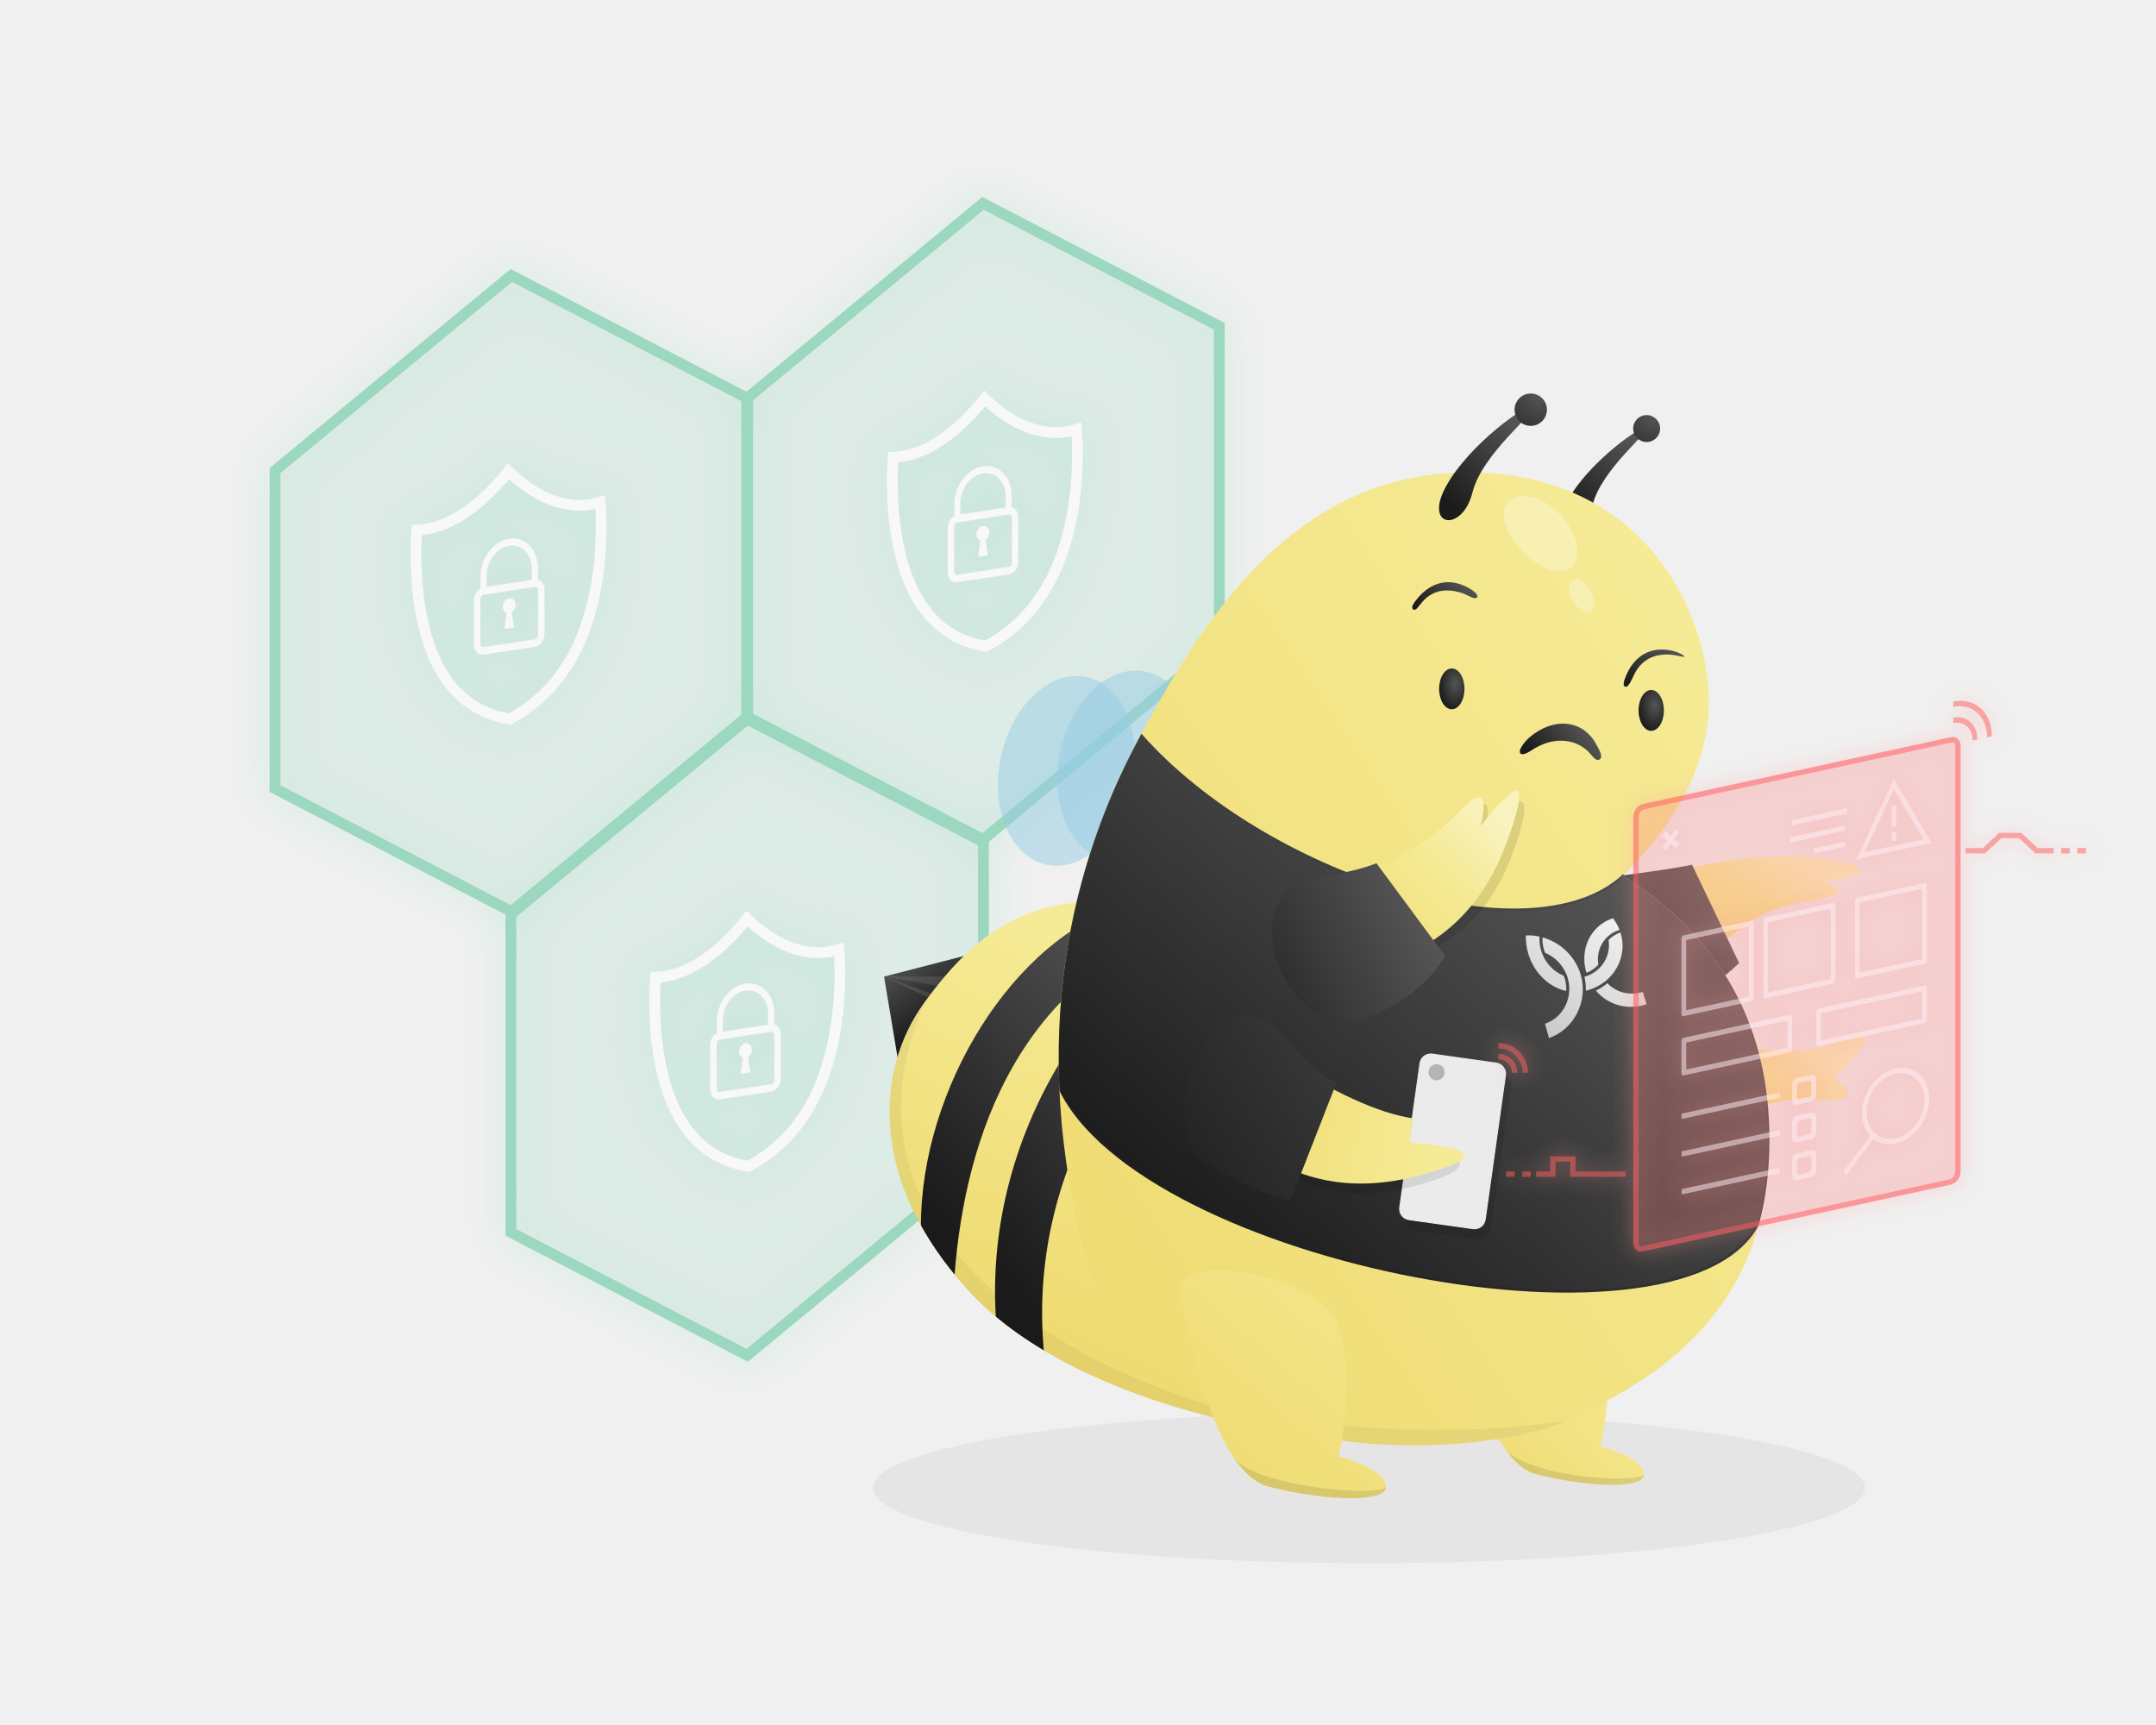
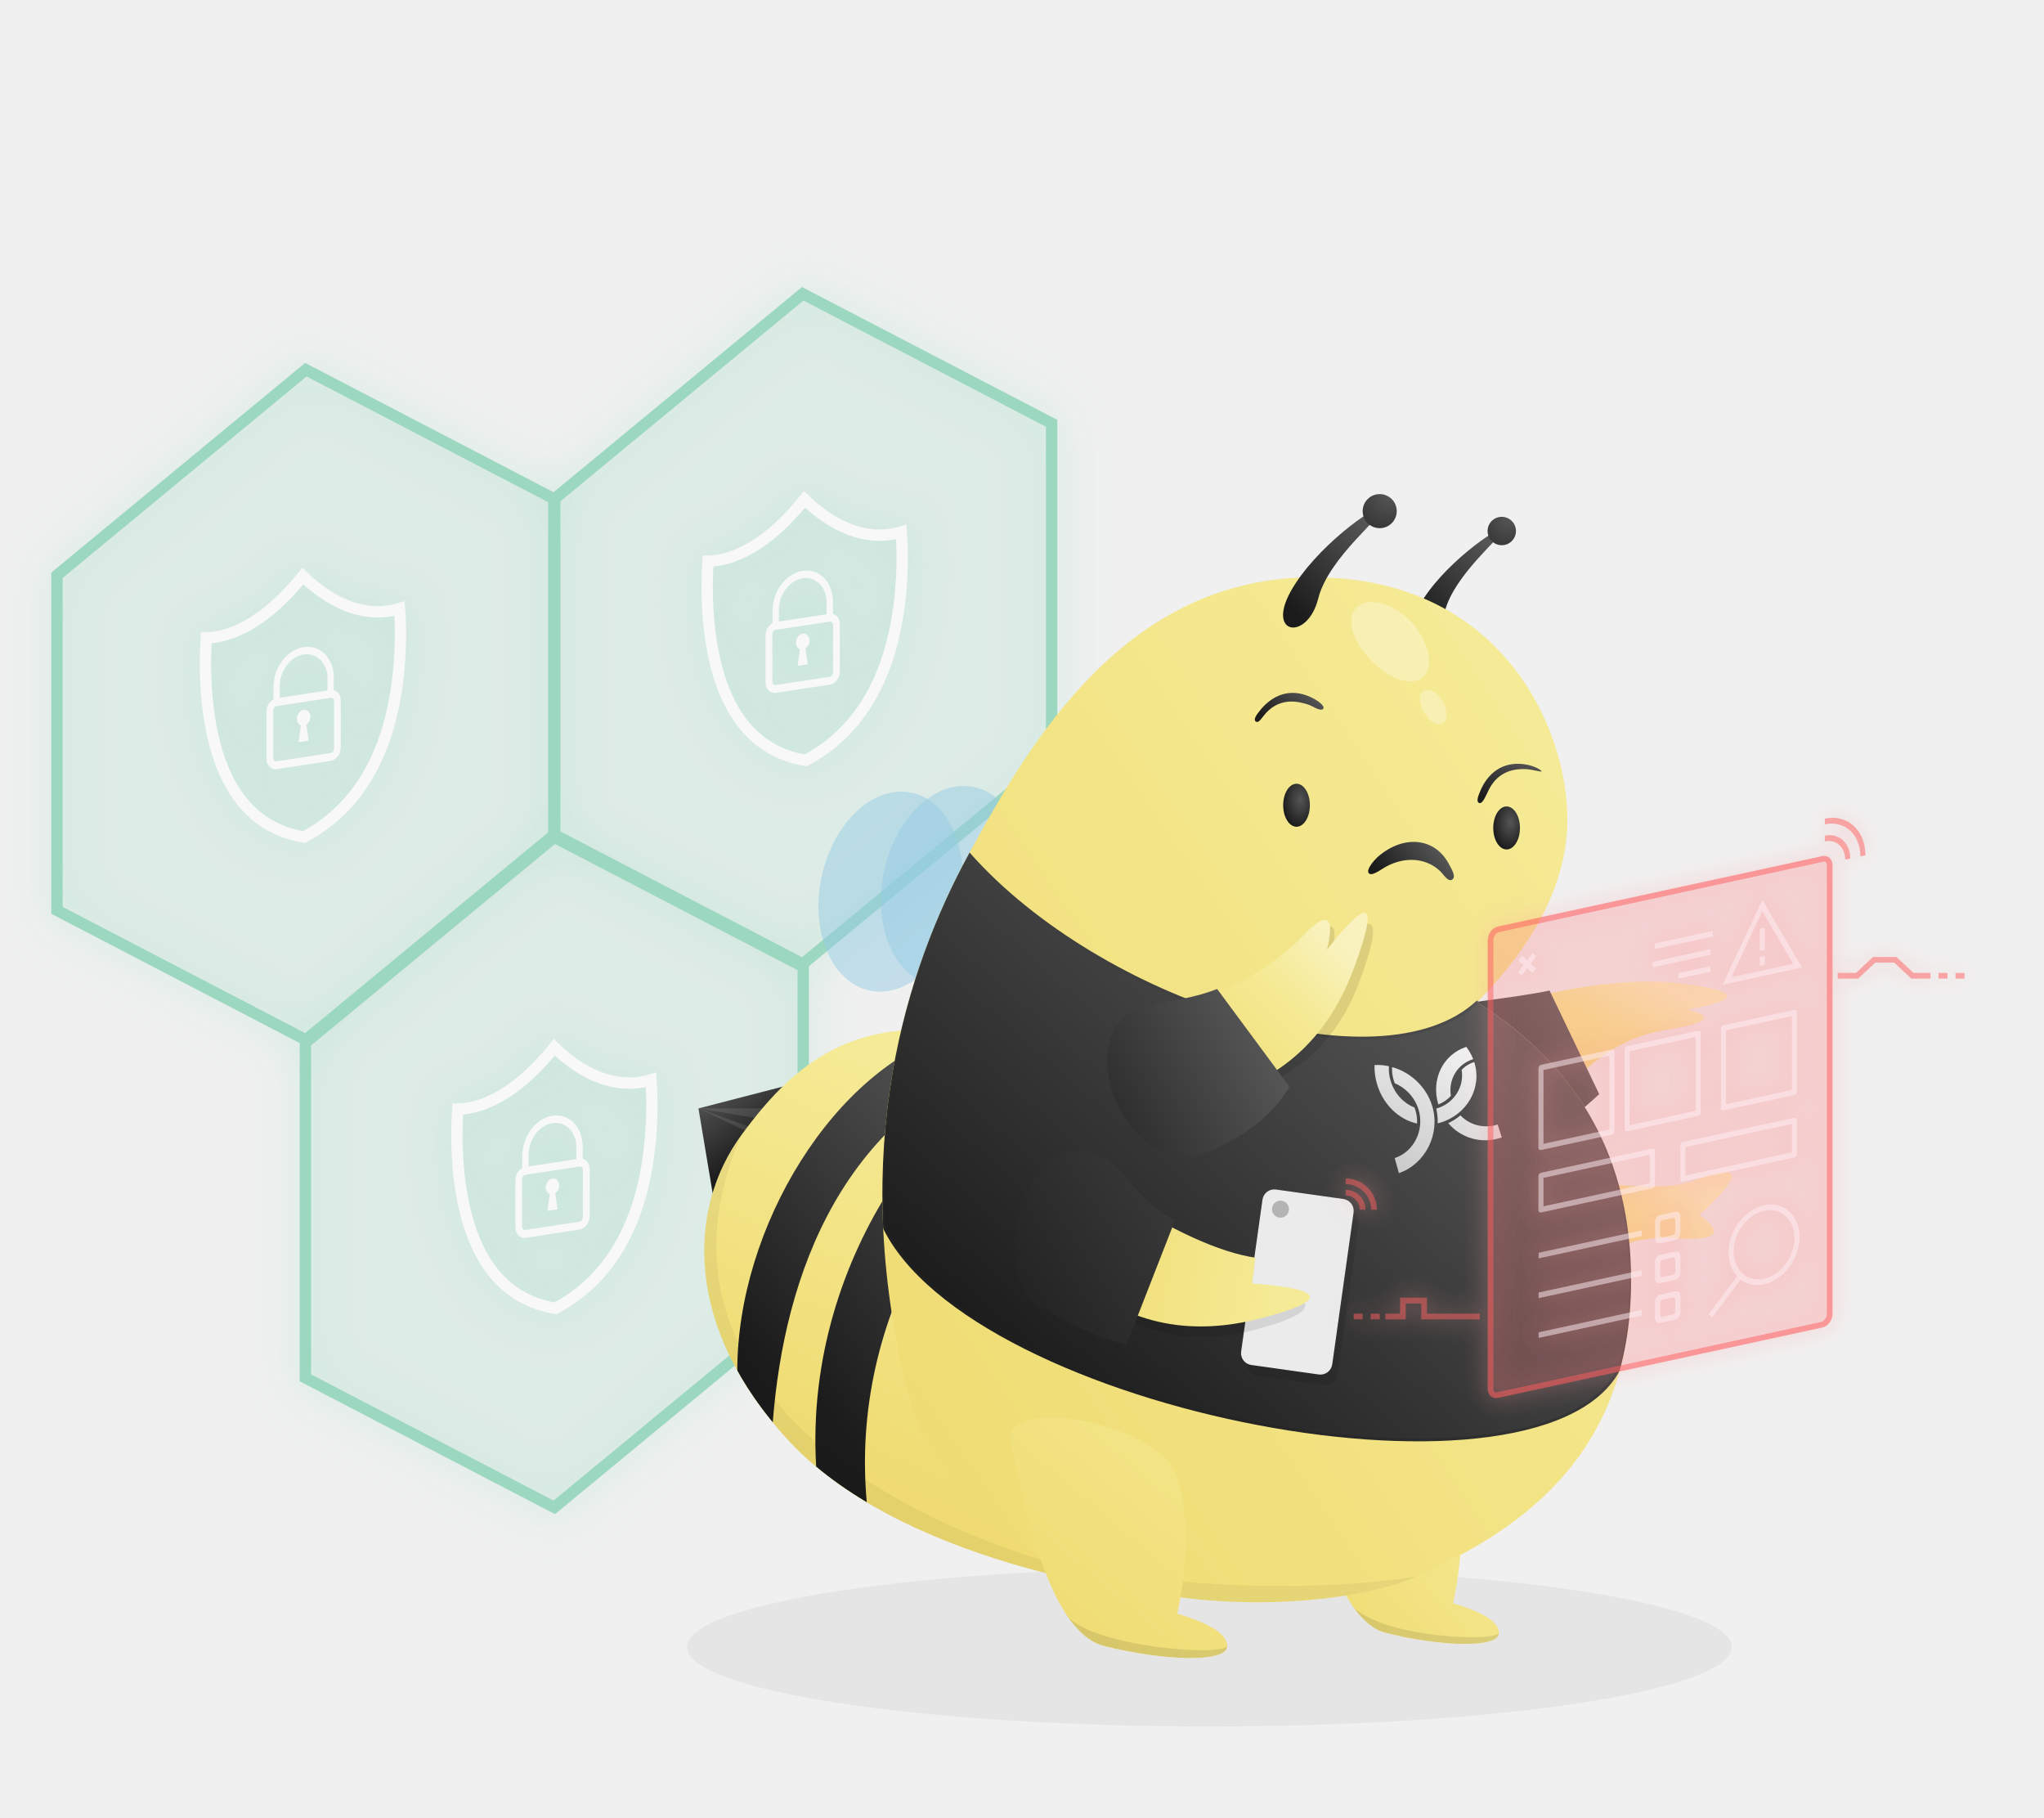
- <svg xmlns="http://www.w3.org/2000/svg" xmlns:xlink="http://www.w3.org/1999/xlink" width="400px" height="320px" viewBox="0 0 400 320" version="1.1">
+ <svg xmlns="http://www.w3.org/2000/svg" xmlns:xlink="http://www.w3.org/1999/xlink" width="360px" height="320px" viewBox="0 0 360 320" version="1.1">
  <defs>
-     <filter x="-5.5%" y="-5.4%" width="110.9%" height="111.3%" filterUnits="objectBoundingBox" id="filter-1">
+     <filter x="-7.4%" y="-6.0%" width="114.8%" height="112.1%" filterUnits="objectBoundingBox" id="filter-1">
      <feOffset dx="0" dy="0" in="SourceAlpha" result="shadowOffsetOuter1" />
      <feGaussianBlur stdDeviation="4" in="shadowOffsetOuter1" result="shadowBlurOuter1" />
      <feColorMatrix values="0 0 0 0 0.278   0 0 0 0 0.741   0 0 0 0 0.56  0 0 0 1 0" type="matrix" in="shadowBlurOuter1" result="shadowMatrixOuter1" />
      <feMerge>
        <feMergeNode in="shadowMatrixOuter1" />
        <feMergeNode in="SourceGraphic" />
      </feMerge>
    </filter>
    <linearGradient x1="83.471%" y1="11.92%" x2="0%" y2="90.045%" id="linearGradient-2">
      <stop stop-color="#F5EA95" offset="0%" />
      <stop stop-color="#EFDB71" offset="100%" />
    </linearGradient>
    <path d="M0.97,4.885 C3.028,13.042 6.73,35.165 16.113,37.526 C25.496,39.887 36,40.344 36,37.526 C36,35.647 33.309,33.906 27.927,32.303 C29.767,23.72 29.767,16.388 27.927,10.306 C25.168,1.184 -1.088,-3.272 0.97,4.885 Z" id="path-3" />
    <linearGradient x1="76.032%" y1="6.154%" x2="9.412%" y2="85.346%" id="linearGradient-5">
      <stop stop-color="#555555" offset="0%" />
      <stop stop-color="#1B1B1B" offset="100%" />
    </linearGradient>
    <linearGradient x1="54.34%" y1="23.528%" x2="23.403%" y2="79.765%" id="linearGradient-6">
      <stop stop-color="#F5EA95" offset="0%" />
      <stop stop-color="#EFDB71" offset="100%" />
    </linearGradient>
    <path d="M105.103,100.884 C81.358,100.884 41.498,92.738 22.938,72.713 C4.377,52.688 5.057,31.795 14.602,18.828 C24.146,5.861 37.279,-6.707 67.6,4.948 C97.921,16.604 118.586,33.241 130.219,50.639 C141.852,68.036 128.847,100.884 105.103,100.884 Z" id="path-7" />
    <path d="M105.103,100.884 C81.358,100.884 41.498,92.738 22.938,72.713 C4.377,52.688 5.057,31.795 14.602,18.828 C-6.363,66.363 50.778,96.645 105.103,100.884 Z" id="path-9" />
    <radialGradient cx="76.032%" cy="6.154%" fx="76.032%" fy="6.154%" r="210.721%" id="radialGradient-11">
      <stop stop-color="#555555" offset="0%" />
      <stop stop-color="#1B1B1B" offset="100%" />
    </radialGradient>
    <linearGradient x1="83.471%" y1="11.92%" x2="0%" y2="90.045%" id="linearGradient-12">
      <stop stop-color="#F9F2BF" offset="0%" />
      <stop stop-color="#F5EA95" offset="34.587%" />
      <stop stop-color="#EFDB71" offset="100%" />
    </linearGradient>
    <linearGradient x1="70.56%" y1="0%" x2="-53.548%" y2="57.948%" id="linearGradient-13">
      <stop stop-color="#555555" offset="0%" />
      <stop stop-color="#1B1B1B" offset="100%" />
    </linearGradient>
    <path d="M105.158,75.473 C115.757,64.73 121.057,53.971 121.057,43.195 C121.057,27.031 109.234,0.645 76.309,0.645 C43.383,0.645 26.543,29.318 15.643,49.35 C4.742,69.381 -5.857,101.248 4.893,144.213 C15.643,187.178 77.752,184.221 94.578,176.578 C111.404,168.936 132.275,156.271 132.275,124.459 C132.275,103.251 123.236,86.922 105.158,75.473 Z" id="path-14" />
    <linearGradient x1="77.742%" y1="24.986%" x2="12.38%" y2="83.797%" id="linearGradient-16">
      <stop stop-color="#555555" offset="0%" />
      <stop stop-color="#1B1B1B" offset="100%" />
    </linearGradient>
    <linearGradient x1="8.57%" y1="97.634%" x2="83.663%" y2="1.565%" id="linearGradient-17">
      <stop stop-color="#CACACA" offset="0%" />
      <stop stop-color="#F2F2F2" offset="100%" />
    </linearGradient>
    <linearGradient x1="108.957%" y1="-51.576%" x2="0%" y2="90.045%" id="linearGradient-18">
      <stop stop-color="#F5EA95" offset="0%" />
      <stop stop-color="#EFDB71" offset="100%" />
    </linearGradient>
    <path d="M0.98,5.268 C3.223,14.154 7.256,38.257 17.479,40.829 C27.701,43.401 39.145,43.899 39.145,40.829 C39.145,38.782 36.213,36.885 30.35,35.139 C32.354,25.788 32.354,17.799 30.35,11.174 C27.344,1.235 -1.262,-3.619 0.98,5.268 Z" id="path-19" />
    <radialGradient cx="63.55%" cy="37.281%" fx="63.55%" fy="37.281%" r="104.863%" gradientTransform="translate(0.635505,0.372809),scale(1,0.620899),rotate(90),scale(1,0.638062),translate(-0.635505,-0.372809)" id="radialGradient-21">
      <stop stop-color="#555555" offset="0%" />
      <stop stop-color="#1B1B1B" offset="100%" />
    </radialGradient>
    <linearGradient x1="100%" y1="35.161%" x2="9.412%" y2="85.346%" id="linearGradient-22">
      <stop stop-color="#555555" offset="0%" />
      <stop stop-color="#1B1B1B" offset="100%" />
    </linearGradient>
    <radialGradient cx="76.032%" cy="6.154%" fx="76.032%" fy="6.154%" r="194.803%" id="radialGradient-23">
      <stop stop-color="#555555" offset="0%" />
      <stop stop-color="#1B1B1B" offset="100%" />
    </radialGradient>
    <linearGradient x1="59.917%" y1="-153.082%" x2="50%" y2="148.951%" id="linearGradient-24">
      <stop stop-color="#555555" offset="0%" />
      <stop stop-color="#1B1B1B" offset="100%" />
    </linearGradient>
    <filter x="-6.4%" y="-5.8%" width="111.8%" height="111.5%" filterUnits="objectBoundingBox" id="filter-25">
      <feOffset dx="0" dy="0" in="SourceAlpha" result="shadowOffsetOuter1" />
      <feGaussianBlur stdDeviation="2" in="shadowOffsetOuter1" result="shadowBlurOuter1" />
      <feColorMatrix values="0 0 0 0 1   0 0 0 0 0.361   0 0 0 0 0.365  0 0 0 1 0" type="matrix" in="shadowBlurOuter1" result="shadowMatrixOuter1" />
      <feMerge>
        <feMergeNode in="shadowMatrixOuter1" />
        <feMergeNode in="SourceGraphic" />
      </feMerge>
    </filter>
    <path d="M26.81,20.145 L83.963,7.744 C84.949,7.53 85.749,8.252 85.749,9.356 L85.749,88.356 C85.749,89.461 84.949,90.53 83.963,90.744 L26.81,103.145 C25.824,103.359 25.024,102.637 25.024,101.532 L25.024,22.532 C25.024,21.428 25.824,20.359 26.81,20.145 Z" id="path-26" />
  </defs>
  <g id="Icon-Character-Swarm" stroke="none" stroke-width="1" fill="none" fill-rule="evenodd">
-     <g id="Swarm" filter="url(#filter-1)" opacity="0.5" transform="translate(13, 30)">
-       <polygon id="Polygon-2" stroke="#47BD8F" stroke-width="2" fill-opacity="0.15" fill="#47BD8F" points="81.869 21.097 125.707 43.902 125.707 102.902 81.869 139.097 38.032 116.292 38.032 57.292" />
-       <path d="M85.9,61.04 C84.374,60.092 82.746,58.825 81.325,57.431 C79.796,59.371 77.932,61.309 76.41,62.666 C72.777,65.903 68.573,68.209 64.333,68.308 C63.976,73.715 64.233,79.294 65.213,84.293 C67.261,94.734 72.305,101.85 81.532,103.384 C90.732,98.506 95.76,89.594 97.666,78.364 C98.447,73.766 98.752,68.022 98.37,63.158 C93.976,64.503 89.618,63.35 85.9,61.04 Z" id="Combined-Shape" stroke="#FFFFFF" stroke-width="2" fill-opacity="0.1" fill="#47BD8F" />
-       <path d="M82.371,86.408 L80.586,86.681 L80.999,83.731 C80.576,83.585 80.289,83.145 80.289,82.565 C80.289,81.784 80.809,81.098 81.479,80.996 C82.148,80.893 82.669,81.464 82.669,82.201 C82.669,82.781 82.381,83.309 81.959,83.584 L82.371,86.408 Z M76.16,79.142 L76.16,76.953 C76.16,73.528 78.541,70.39 81.479,69.942 C84.417,69.493 86.797,71.904 86.797,75.328 L86.797,77.518 C87.501,77.691 88.024,78.401 88.024,79.302 L88.024,87.625 C88.024,88.796 87.206,89.831 86.239,89.979 L76.718,91.433 C75.751,91.58 74.933,90.752 74.933,89.625 L74.933,81.302 C74.933,80.4 75.456,79.53 76.16,79.142 Z M77.276,78.863 L85.681,77.579 L85.681,75.499 C85.681,72.811 83.785,70.89 81.479,71.242 C79.173,71.594 77.276,74.095 77.276,76.782 L77.276,78.863 Z M76.718,80.336 C76.384,80.387 76.123,80.73 76.123,81.12 L76.123,89.443 C76.123,89.833 76.384,90.097 76.718,90.046 L86.239,88.591 C86.574,88.54 86.834,88.197 86.834,87.807 L86.834,79.484 C86.834,79.094 86.574,78.83 86.239,78.881 L76.718,80.336 Z" id="Lock-Icon" fill="#FFFFFF" fill-rule="nonzero" />
-       <polygon id="Polygon-2-Copy" stroke="#47BD8F" stroke-width="2" fill-opacity="0.15" fill="#47BD8F" points="169.381 7.731 213.218 30.536 213.218 89.536 169.381 125.731 125.543 102.927 125.543 43.927" />
-       <path d="M174.266,47.544 C172.74,46.596 171.112,45.329 169.691,43.935 C168.162,45.874 166.299,47.813 164.776,49.17 C161.143,52.406 156.94,54.712 152.699,54.811 C152.342,60.219 152.599,65.797 153.58,70.797 C155.627,81.238 160.671,88.353 169.898,89.888 C179.098,85.009 184.126,76.097 186.032,64.868 C186.813,60.27 187.118,54.526 186.736,49.662 C182.342,51.006 177.984,49.854 174.266,47.544 Z" id="Combined-Shape-Copy" stroke="#FFFFFF" stroke-width="2" fill-opacity="0.1" fill="#47BD8F" />
-       <path d="M170.27,72.983 L168.485,73.256 L168.898,70.306 C168.475,70.16 168.187,69.72 168.187,69.14 C168.187,68.359 168.708,67.673 169.377,67.571 C170.047,67.468 170.568,68.039 170.568,68.776 C170.568,69.356 170.28,69.884 169.857,70.159 L170.27,72.983 Z M164.059,65.717 L164.059,63.528 C164.059,60.103 166.439,56.966 169.377,56.517 C172.316,56.068 174.696,58.479 174.696,61.903 L174.696,64.093 C175.4,64.266 175.923,64.976 175.923,65.877 L175.923,74.2 C175.923,75.371 175.105,76.406 174.138,76.554 L164.617,78.008 C163.65,78.156 162.832,77.327 162.832,76.2 L162.832,67.877 C162.832,66.976 163.355,66.105 164.059,65.717 Z M165.175,65.438 L173.58,64.155 L173.58,62.074 C173.58,59.386 171.683,57.465 169.377,57.817 C167.072,58.169 165.175,60.67 165.175,63.358 L165.175,65.438 Z M164.617,66.911 C164.282,66.962 164.022,67.305 164.022,67.695 L164.022,76.018 C164.022,76.408 164.282,76.672 164.617,76.621 L174.138,75.167 C174.473,75.115 174.733,74.772 174.733,74.382 L174.733,66.059 C174.733,65.669 174.473,65.405 174.138,65.456 L164.617,66.911 Z" id="Lock-Icon-Copy" fill="#FFFFFF" fill-rule="nonzero" />
-       <polygon id="Polygon-2-Copy-2" stroke="#47BD8F" stroke-width="2" fill-opacity="0.15" fill="#47BD8F" points="125.625 103.414 169.463 126.219 169.463 185.219 125.625 221.414 81.787 198.609 81.787 139.609" />
-       <path d="M130.186,144.025 C128.661,143.077 127.033,141.81 125.611,140.416 C124.082,142.356 122.219,144.294 120.696,145.651 C117.063,148.887 112.86,151.194 108.619,151.292 C108.262,156.7 108.519,162.278 109.5,167.278 C111.547,177.719 116.591,184.834 125.818,186.369 C135.018,181.491 140.046,172.578 141.952,161.349 C142.733,156.751 143.038,151.007 142.656,146.143 C138.262,147.488 133.904,146.335 130.186,144.025 Z" id="Combined-Shape-Copy-2" stroke="#FFFFFF" stroke-width="2" fill-opacity="0.1" fill="#47BD8F" />
-       <path d="M126.2,168.929 L124.414,169.201 L124.827,166.252 C124.405,166.106 124.117,165.665 124.117,165.085 C124.117,164.305 124.638,163.619 125.307,163.517 C125.976,163.414 126.497,163.985 126.497,164.722 C126.497,165.302 126.209,165.83 125.787,166.105 L126.2,168.929 Z M119.989,161.663 L119.989,159.474 C119.989,156.049 122.369,152.911 125.307,152.463 C128.245,152.014 130.625,154.425 130.625,157.849 L130.625,160.038 C131.329,160.211 131.853,160.922 131.853,161.823 L131.853,170.146 C131.853,171.317 131.034,172.352 130.067,172.5 L120.547,173.954 C119.58,174.101 118.761,173.273 118.761,172.146 L118.761,163.823 C118.761,162.921 119.285,162.051 119.989,161.663 Z M121.104,161.384 L129.51,160.1 L129.51,158.02 C129.51,155.332 127.613,153.411 125.307,153.763 C123.001,154.115 121.104,156.616 121.104,159.303 L121.104,161.384 Z M120.547,162.856 C120.212,162.908 119.951,163.251 119.951,163.641 L119.951,171.964 C119.951,172.354 120.212,172.618 120.547,172.567 L130.067,171.112 C130.402,171.061 130.663,170.718 130.663,170.328 L130.663,162.005 C130.663,161.615 130.402,161.351 130.067,161.402 L120.547,162.856 Z" id="Lock-Icon-Copy-2" fill="#FFFFFF" fill-rule="nonzero" />
+     <g id="Swarm" filter="url(#filter-1)" opacity="0.5" transform="translate(10, 51)">
+       <polygon id="Polygon-2" stroke="#47BD8F" stroke-width="2" fill-opacity="0.15" fill="#47BD8F" points="43.869 14.097 87.707 36.902 87.707 95.902 43.869 132.097 0.032 109.292 0.032 50.292" />
+       <path d="M47.9,54.04 C46.374,53.092 44.746,51.825 43.325,50.431 C41.796,52.371 39.932,54.309 38.41,55.666 C34.777,58.903 30.573,61.209 26.333,61.308 C25.976,66.715 26.233,72.294 27.213,77.293 C29.261,87.734 34.305,94.85 43.532,96.384 C52.732,91.506 57.76,82.594 59.666,71.364 C60.447,66.766 60.752,61.022 60.37,56.158 C55.976,57.503 51.618,56.35 47.9,54.04 Z" id="Combined-Shape" stroke="#FFFFFF" stroke-width="2" fill-opacity="0.1" fill="#47BD8F" />
+       <path d="M44.371,79.408 L42.586,79.681 L42.999,76.731 C42.576,76.585 42.289,76.145 42.289,75.565 C42.289,74.784 42.809,74.098 43.479,73.996 C44.148,73.893 44.669,74.464 44.669,75.201 C44.669,75.781 44.381,76.309 43.959,76.584 L44.371,79.408 Z M38.16,72.142 L38.16,69.953 C38.16,66.528 40.541,63.39 43.479,62.942 C46.417,62.493 48.797,64.904 48.797,68.328 L48.797,70.518 C49.501,70.691 50.024,71.401 50.024,72.302 L50.024,80.625 C50.024,81.796 49.206,82.831 48.239,82.979 L38.718,84.433 C37.751,84.58 36.933,83.752 36.933,82.625 L36.933,74.302 C36.933,73.4 37.456,72.53 38.16,72.142 Z M39.276,71.863 L47.681,70.579 L47.681,68.499 C47.681,65.811 45.785,63.89 43.479,64.242 C41.173,64.594 39.276,67.095 39.276,69.782 L39.276,71.863 Z M38.718,73.336 C38.384,73.387 38.123,73.73 38.123,74.12 L38.123,82.443 C38.123,82.833 38.384,83.097 38.718,83.046 L48.239,81.591 C48.574,81.54 48.834,81.197 48.834,80.807 L48.834,72.484 C48.834,72.094 48.574,71.83 48.239,71.881 L38.718,73.336 Z" id="Lock-Icon" fill="#FFFFFF" fill-rule="nonzero" />
+       <polygon id="Polygon-2-Copy" stroke="#47BD8F" stroke-width="2" fill-opacity="0.15" fill="#47BD8F" points="131.381 0.731 175.218 23.536 175.218 82.536 131.381 118.731 87.543 95.927 87.543 36.927" />
+       <path d="M136.266,40.544 C134.74,39.596 133.112,38.329 131.691,36.935 C130.162,38.874 128.299,40.813 126.776,42.17 C123.143,45.406 118.94,47.712 114.699,47.811 C114.342,53.219 114.599,58.797 115.58,63.797 C117.627,74.238 122.671,81.353 131.898,82.888 C141.098,78.009 146.126,69.097 148.032,57.868 C148.813,53.27 149.118,47.526 148.736,42.662 C144.342,44.006 139.984,42.854 136.266,40.544 Z" id="Combined-Shape-Copy" stroke="#FFFFFF" stroke-width="2" fill-opacity="0.1" fill="#47BD8F" />
+       <path d="M132.27,65.983 L130.485,66.256 L130.898,63.306 C130.475,63.16 130.187,62.72 130.187,62.14 C130.187,61.359 130.708,60.673 131.377,60.571 C132.047,60.468 132.568,61.039 132.568,61.776 C132.568,62.356 132.28,62.884 131.857,63.159 L132.27,65.983 Z M126.059,58.717 L126.059,56.528 C126.059,53.103 128.439,49.966 131.377,49.517 C134.316,49.068 136.696,51.479 136.696,54.903 L136.696,57.093 C137.4,57.266 137.923,57.976 137.923,58.877 L137.923,67.2 C137.923,68.371 137.105,69.406 136.138,69.554 L126.617,71.008 C125.65,71.156 124.832,70.327 124.832,69.2 L124.832,60.877 C124.832,59.976 125.355,59.105 126.059,58.717 Z M127.175,58.438 L135.58,57.155 L135.58,55.074 C135.58,52.386 133.683,50.465 131.377,50.817 C129.072,51.169 127.175,53.67 127.175,56.358 L127.175,58.438 Z M126.617,59.911 C126.282,59.962 126.022,60.305 126.022,60.695 L126.022,69.018 C126.022,69.408 126.282,69.672 126.617,69.621 L136.138,68.167 C136.473,68.115 136.733,67.772 136.733,67.382 L136.733,59.059 C136.733,58.669 136.473,58.405 136.138,58.456 L126.617,59.911 Z" id="Lock-Icon-Copy" fill="#FFFFFF" fill-rule="nonzero" />
+       <polygon id="Polygon-2-Copy-2" stroke="#47BD8F" stroke-width="2" fill-opacity="0.15" fill="#47BD8F" points="87.625 96.414 131.463 119.219 131.463 178.219 87.625 214.414 43.787 191.609 43.787 132.609" />
+       <path d="M92.186,137.025 C90.661,136.077 89.033,134.81 87.611,133.416 C86.082,135.356 84.219,137.294 82.696,138.651 C79.063,141.887 74.86,144.194 70.619,144.292 C70.262,149.7 70.519,155.278 71.5,160.278 C73.547,170.719 78.591,177.834 87.818,179.369 C97.018,174.491 102.046,165.578 103.952,154.349 C104.733,149.751 105.038,144.007 104.656,139.143 C100.262,140.488 95.904,139.335 92.186,137.025 Z" id="Combined-Shape-Copy-2" stroke="#FFFFFF" stroke-width="2" fill-opacity="0.1" fill="#47BD8F" />
+       <path d="M88.2,161.929 L86.414,162.201 L86.827,159.252 C86.405,159.106 86.117,158.665 86.117,158.085 C86.117,157.305 86.638,156.619 87.307,156.517 C87.976,156.414 88.497,156.985 88.497,157.722 C88.497,158.302 88.209,158.83 87.787,159.105 L88.2,161.929 Z M81.989,154.663 L81.989,152.474 C81.989,149.049 84.369,145.911 87.307,145.463 C90.245,145.014 92.625,147.425 92.625,150.849 L92.625,153.038 C93.329,153.211 93.853,153.922 93.853,154.823 L93.853,163.146 C93.853,164.317 93.034,165.352 92.067,165.5 L82.547,166.954 C81.58,167.101 80.761,166.273 80.761,165.146 L80.761,156.823 C80.761,155.921 81.285,155.051 81.989,154.663 Z M83.104,154.384 L91.51,153.1 L91.51,151.02 C91.51,148.332 89.613,146.411 87.307,146.763 C85.001,147.115 83.104,149.616 83.104,152.303 L83.104,154.384 Z M82.547,155.856 C82.212,155.908 81.951,156.251 81.951,156.641 L81.951,164.964 C81.951,165.354 82.212,165.618 82.547,165.567 L92.067,164.112 C92.402,164.061 92.663,163.718 92.663,163.328 L92.663,155.005 C92.663,154.615 92.402,154.351 92.067,154.402 L82.547,155.856 Z" id="Lock-Icon-Copy-2" fill="#FFFFFF" fill-rule="nonzero" />
    </g>
-     <g id="Character-Illustration" transform="translate(157, 73)">
+     <g id="Character-Illustration" transform="translate(116, 87)">
      <ellipse id="Shade" fill-opacity="0.05" fill="#000000" style="mix-blend-mode: multiply;" cx="97" cy="203" rx="92" ry="14" />
      <g id="Leg-Back" transform="translate(112, 163)">
        <mask id="mask-4" fill="white">
          <use xlink:href="#path-3" />
        </mask>
        <use fill="url(#linearGradient-2)" xlink:href="#path-3" />
        <path d="M10.418,33.068 C12.041,35.345 13.922,36.975 16.113,37.526 C25.496,39.887 36,40.344 36,37.526 C35.047,39.164 16.113,38.364 10.418,33.068 Z" id="Leg-Shade" fill-opacity="0.1" fill="#000000" style="mix-blend-mode: multiply;" mask="url(#mask-4)" />
      </g>
      <g id="Butt" transform="translate(0, 94)">
        <polygon id="Triangle" fill="url(#linearGradient-5)" transform="translate(11.62812, 17.16189) rotate(-57) translate(-11.62812, -17.16189) " points="11.628 11.662 23.628 22.662 -0.372 22.662" />
        <polygon id="Triangle-Copy" fill-opacity="0.1" fill="#FFFFFF" style="mix-blend-mode: lighten;" transform="translate(13.44033, 14.16638) rotate(-57) translate(-13.44033, -14.16638) " points="9.941 8.778 16.94 19.555 14.581 19.509" />
        <polygon id="Triangle-Copy-2" fill-opacity="0.1" fill="#FFFFFF" style="mix-blend-mode: lighten;" transform="translate(11.94375, 15.94574) rotate(-57) translate(-11.94375, -15.94574) " points="10.752 10.843 13.136 21.048 12.091 20.851" />
        <mask id="mask-8" fill="white">
          <use xlink:href="#path-7" />
        </mask>
        <use fill="url(#linearGradient-6)" xlink:href="#path-7" />
        <path d="M20.102,69.468 C17.605,66.431 15.535,63.384 13.856,60.359 C13.856,35.112 30.9,7.061 52.025,0.756 C55.776,1.263 59.877,2.241 64.377,3.777 C32.243,14.183 22.101,43.576 20.102,69.468 Z" id="Path-4-Copy" fill="url(#linearGradient-5)" mask="url(#mask-8)" />
        <path d="M36.659,83.53 C33.453,81.617 30.459,79.532 27.75,77.266 C25.448,38.951 51.892,8.48 67.6,4.948 C70.544,6.08 73.396,7.258 76.159,8.48 C51.892,21.736 33.693,50.86 36.659,83.53 Z" id="Path-4-Copy-2" fill="url(#linearGradient-5)" mask="url(#mask-8)" />
        <mask id="mask-10" fill="white">
          <use xlink:href="#path-9" />
        </mask>
        <use id="Path-4-Copy-3" fill-opacity="0.05" fill="#000000" style="mix-blend-mode: multiply;" xlink:href="#path-9" />
      </g>
      <g id="Wings" transform="translate(25, 49)" fill="#96CCE5" fill-opacity="0.5">
        <ellipse id="Oval" transform="translate(26.86835, 20) rotate(12) translate(-26.86835, -20) " cx="26.868" cy="20" rx="12.439" ry="17.803" />
        <ellipse id="Oval" transform="translate(15.86835, 21) rotate(12) translate(-15.86835, -21) " cx="15.868" cy="21" rx="12.439" ry="17.803" />
      </g>
      <g id="Antenna-Back" transform="translate(132, 4)">
        <path d="M16.647,2.232 C17.295,2.968 8.141,9.966 6.459,16.709 C4.778,23.453 -1.866,22.687 1.988,15.641 C5.842,8.596 15.999,1.496 16.647,2.232 Z" id="Path-5" fill="url(#linearGradient-5)" />
        <circle id="Oval-2" fill="url(#radialGradient-11)" cx="16.5" cy="2.5" r="2.5" />
      </g>
      <g id="Hand-3" transform="translate(132, 85)">
        <path d="M26.02,22.237 C31.496,14.82 37.957,10.527 45.402,9.357 C52.847,8.188 54.143,6.98 49.29,5.734 C58.523,4.109 58.523,2.63 49.29,1.297 C40.057,-0.036 28.355,1.443 14.185,5.734 L26.02,22.237 Z" id="Path-8" fill="url(#linearGradient-12)" />
        <path d="M5.733,5.731 C8.336,4.547 18.594,3.783 24.915,2.408 C24.915,2.408 27.83,8.489 33.661,20.652 C27.83,26.206 21.532,29.608 14.765,30.858 C3.043,33.025 -5.403,10.795 5.733,5.731 Z" id="Path-9" fill="url(#linearGradient-13)" />
      </g>
      <g id="Hand-4" transform="translate(159.9591, 130.8825) rotate(13) translate(-159.9591, -130.8825) translate(133.4591, 112.3825)">
        <path d="M27.325,28.042 C31.617,20.093 37.485,15.534 44.93,14.365 C52.374,13.195 53.52,11.544 48.367,9.409 C54.638,0.288 53.673,-1.497 45.472,4.055 C41.9,6.473 31.163,8.258 13.261,9.409 L27.325,28.042 Z" id="Path-8" fill="url(#linearGradient-12)" />
        <path d="M7.733,8.731 C10.336,7.547 20.594,6.783 26.915,5.408 C26.915,5.408 29.83,11.489 35.661,23.652 C29.83,29.206 23.532,32.608 16.765,33.858 C5.043,36.025 -3.403,13.795 7.733,8.731 Z" id="Path-9" fill="url(#linearGradient-13)" transform="translate(19.09033, 19.70713) rotate(10) translate(-19.09033, -19.70713) " />
      </g>
      <g id="Body" transform="translate(39, 14)">
        <mask id="mask-15" fill="white">
          <use xlink:href="#path-14" />
        </mask>
        <use fill="url(#linearGradient-2)" xlink:href="#path-14" />
        <path d="M31.26,174.375 C53.88,184.503 83.697,181.52 94.578,176.578 C72.09,179.981 47.358,177.703 31.26,174.375 Z" id="Body-Shade" fill-opacity="0.05" fill="#000000" style="mix-blend-mode: multiply;" mask="url(#mask-15)" />
        <path d="M95.329,18.467 C97.589,16.885 96.965,12.53 93.936,8.934 C90.906,5.468 86.619,4.077 84.359,5.633 C82.099,7.106 82.722,10.975 85.752,14.467 C88.781,18.089 93.069,19.967 95.329,18.467 Z" id="Oval-6" fill-opacity="0.3" fill="#FFFFFF" style="mix-blend-mode: overlay;" mask="url(#mask-15)" />
        <path d="M99.546,26.028 C100.429,25.41 100.185,23.71 99.002,22.305 C97.819,20.952 96.144,20.409 95.262,21.016 C94.379,21.592 94.623,23.102 95.806,24.466 C96.989,25.881 98.663,26.614 99.546,26.028 Z" id="Oval-6-Copy" fill-opacity="0.3" fill="#FFFFFF" style="mix-blend-mode: overlay;" mask="url(#mask-15)" transform="translate(97.40394, 23.5) rotate(14) translate(-97.40394, -23.5) " />
        <path d="M105.158,75.473 C87.951,91.291 38.751,75.473 15.643,49.35 C7.408,64.483 -0.655,86.371 0.528,114.695 C15.643,147.434 118.56,167.189 130.578,139.133 C131.668,134.752 132.275,129.884 132.275,124.459 C132.275,88.254 105.158,75.473 105.158,75.473 Z" id="Tee" stroke="url(#linearGradient-5)" stroke-width="0.5" fill="url(#linearGradient-16)" mask="url(#mask-15)" />
        <path d="M94.193,93.485 C94.245,93.684 94.29,93.887 94.324,94.093 C94.451,94.869 94.434,95.631 94.296,96.355 C91.194,95.248 88.73,92.276 88.136,88.505 C87.955,87.363 87.959,86.254 88.123,85.215 C88.975,85.263 89.813,85.443 90.615,85.732 C90.462,86.527 90.444,87.382 90.587,88.264 C90.963,90.585 92.362,92.493 94.193,93.485 Z M91.132,88.21 C91.003,87.421 91.016,86.655 91.15,85.942 C94.25,87.229 96.732,90.116 97.336,93.657 C98.178,98.669 94.908,103.582 90.062,104.629 L89.651,101.9 C93.129,101.217 95.473,97.687 94.871,94.014 C94.496,91.75 93.093,89.871 91.263,88.828 C91.21,88.626 91.167,88.42 91.132,88.21 Z M99.76,96.941 C100.588,96.679 101.36,96.311 102.063,95.856 C103.467,97.737 105.873,98.73 108.37,98.245 L108.809,100.599 C105.158,101.379 101.654,99.85 99.76,96.941 Z M105.499,86.293 C102.631,86.821 100.698,89.298 100.806,92.234 C100.145,92.814 99.338,93.248 98.428,93.471 C97.647,88.88 100.329,84.839 104.552,84 C104.969,84.716 105.29,85.485 105.499,86.293 Z M97.98,94.143 C101.163,93.669 103.373,90.966 103.25,87.915 C103.907,87.377 104.71,86.992 105.618,86.817 C106.498,91.451 103.264,95.866 98.411,96.684 C98.245,96.712 98.079,96.735 97.914,96.753 C98.043,95.907 98.064,95.032 97.98,94.143 Z" id="Modus-Icon" fill="url(#linearGradient-17)" mask="url(#mask-15)" transform="translate(98.40458, 94.31459) rotate(-7) translate(-98.40458, -94.31459) " />
      </g>
      <g id="Leg-Front" transform="translate(61, 162)">
        <mask id="mask-20" fill="white">
          <use xlink:href="#path-19" />
        </mask>
        <use fill="url(#linearGradient-18)" xlink:href="#path-19" />
        <path d="M10.86,35.373 C12.72,38.166 14.903,40.181 17.479,40.829 C27.701,43.401 39.145,43.899 39.145,40.829 C37.794,42.784 14.903,40.829 10.86,35.373 Z" id="Leg-Shade" fill-opacity="0.1" fill="#000000" style="mix-blend-mode: multiply;" mask="url(#mask-20)" />
      </g>
      <g id="Face" transform="translate(105, 35)">
        <ellipse id="Eye-1" fill="url(#radialGradient-21)" cx="7.351" cy="19.786" rx="2.351" ry="3.786" />
        <path d="M1.96,3.558 C1.261,4.321 0.736,5.374 0.219,5.071 C-0.297,4.767 0.142,4.012 1.081,2.891 C2.939,0.673 5.977,-1.051 9.865,0.755 C11.621,1.57 12.513,2.579 11.938,2.891 C11.363,3.203 10.27,2.34 9.345,2.042 C7.659,1.497 4.525,0.755 1.96,3.558 Z" id="Brow-1" fill="url(#linearGradient-22)" fill-rule="nonzero" />
        <ellipse id="Eye-2" fill="url(#radialGradient-21)" cx="44.351" cy="23.786" rx="2.351" ry="3.786" />
        <path d="M40.871,16.078 C40.172,16.841 39.169,18.171 38.652,17.868 C38.136,17.565 38.575,16.81 39.514,15.689 C41.372,13.471 44.41,11.747 48.298,13.552 C50.054,14.368 50.99,15.635 50.629,15.532 C50.268,15.428 48.995,14.646 48.07,14.347 C46.384,13.802 43.437,13.274 40.871,16.078 Z" id="Brow-2" fill="url(#linearGradient-22)" fill-rule="nonzero" transform="translate(44.56954, 15.35515) rotate(-16) translate(-44.56954, -15.35515) " />
        <path d="M23.406,32.863 C22.902,33.558 21.939,35.325 21.236,34.888 C20.532,34.45 21.284,32.201 21.63,31.48 C24.129,26.266 29.247,24.477 33.371,27.586 C34.646,28.547 35.606,29.29 35.142,29.977 C34.679,30.664 33.541,29.815 32.646,29.481 C29.637,28.359 25.925,29.396 23.406,32.863 Z" id="Mouth-Upset" fill="url(#linearGradient-5)" fill-rule="nonzero" transform="translate(28.10295, 30.5056) rotate(24) translate(-28.10295, -30.5056) " />
      </g>
      <g id="Antenna-Front" transform="translate(109, 0)">
        <path d="M18.328,2.54 C19.21,3.465 9.014,11.008 7.172,18.393 C5.33,25.778 -1.945,24.939 2.275,17.224 C6.496,9.508 17.446,1.614 18.328,2.54 Z" id="Path-5" fill="url(#linearGradient-5)" />
        <circle id="Oval-2" fill="url(#radialGradient-23)" cx="18" cy="3" r="3" />
      </g>
      <g id="Hand-1" transform="translate(79, 73)">
        <path d="M11.099,18.782 C22.796,14.932 30.825,10.689 35.186,6.055 C39.546,1.42 40.972,2.206 39.464,8.413 C47.146,-0.471 48.823,0.939 44.496,12.642 C40.169,24.345 32.131,31.047 20.382,32.749 L11.099,18.782 Z" id="Path-8-Copy-2" fill-opacity="0.1" fill="#000000" style="mix-blend-mode: multiply;" />
        <path d="M11.099,18.782 C22.229,14.186 29.974,9.571 34.334,4.936 C38.694,0.302 40.158,1.062 38.726,7.217 C46.236,-2.387 47.828,-1.337 43.501,10.366 C39.174,22.069 31.468,29.53 20.382,32.749 L11.099,18.782 Z" id="Path-8" fill="url(#linearGradient-12)" />
        <path d="M4.733,17.731 C6.654,16.53 13.28,16.53 19.37,14.139 C19.37,14.139 23.619,19.882 32.118,31.369 C29.099,36.331 24.258,40.164 17.594,42.868 C4.733,48.089 -6.768,24.915 4.733,17.731 Z" id="Path-9" fill="url(#linearGradient-13)" />
      </g>
      <g id="Hand-2" transform="translate(94.89002, 136.3908) rotate(-26) translate(-94.89002, -136.3908) translate(62.39002, 105.8908)">
        <g id="Phone" transform="translate(47.56963, 41.71186) rotate(34) translate(-47.56963, -41.71186) translate(38.56963, 25.21186)">
          <rect id="Rectangle-2-Copy" fill-opacity="0.1" fill="#000000" style="mix-blend-mode: multiply;" x="1.269" y="1.841" width="16" height="31" rx="2" />
          <rect id="Rectangle-2" stroke="#EBEBEB" stroke-width="0.2" fill="#EBEBEB" x="0" y="0" width="16" height="31" rx="2" />
          <circle id="Oval-5" fill="#B4B4B4" cx="3.27" cy="3.215" r="1.5" />
        </g>
        <path d="M11.238,31.001 C22.477,26.406 30.299,21.791 34.702,17.156 C34.702,17.156 35.835,18.179 38.102,20.224 C47.08,11.433 49.384,12.888 45.015,24.592 C40.645,36.295 32.511,43.087 20.612,44.969 L11.238,31.001 Z" id="Path-8-Copy-3" fill-opacity="0.1" fill="#000000" style="mix-blend-mode: multiply;" transform="translate(29.19913, 29.76816) rotate(81) translate(-29.19913, -29.76816) " />
        <path d="M12.32,31.126 C23.559,26.531 31.381,21.916 35.784,17.281 C35.784,17.281 36.917,18.304 39.184,20.349 C47.459,10.221 49.412,11.008 45.042,22.711 C40.672,34.414 32.89,41.875 21.694,45.094 L12.32,31.126 Z" id="Path-8-Copy" fill="url(#linearGradient-2)" transform="translate(29.81339, 29.19744) rotate(81) translate(-29.81339, -29.19744) " />
        <path d="M7.122,8.198 C10.243,7.056 15.753,8.036 21.948,4.832 C21.948,4.832 26.283,11.341 34.953,24.357 C31.652,27.367 26.705,30.36 20.11,33.335 C9.663,36.775 -9.533,14.292 7.122,8.198 Z" id="Path-9-Copy" fill="url(#linearGradient-24)" transform="translate(17.76858, 19.26174) rotate(81) translate(-17.76858, -19.26174) " />
      </g>
      <g id="Interface" filter="url(#filter-25)" transform="translate(121, 56)">
        <g id="Rectangle-5-Copy-2">
          <use fill-opacity="0.15" fill="#FF5C5D" fill-rule="evenodd" style="mix-blend-mode: overlay;" xlink:href="#path-26" />
          <path stroke-opacity="0.5" stroke="#FF5C5D" stroke-width="1" d="M26.916,20.633 C26.168,20.796 25.524,21.656 25.524,22.532 L25.524,101.532 C25.524,102.331 26.044,102.799 26.704,102.656 L83.857,90.255 C84.606,90.093 85.249,89.233 85.249,88.356 L85.249,9.356 C85.249,8.558 84.73,8.089 84.069,8.232 L26.916,20.633 Z" stroke-linejoin="square" />
        </g>
        <path d="M64.581,88.949 L63.949,88.383 L68.941,81.737 C68.006,80.722 67.442,79.263 67.442,77.536 C67.442,73.688 70.241,69.961 73.693,69.212 C77.146,68.463 79.944,70.975 79.944,74.823 C79.944,78.671 77.146,82.398 73.693,83.147 C72.112,83.49 70.669,83.149 69.568,82.309 L64.581,88.949 Z M32.923,24.818 L33.559,25.384 L32.606,26.647 L33.559,27.496 L32.923,28.337 L31.971,27.488 L31.018,28.751 L30.382,28.185 L31.335,26.922 L30.382,26.073 L31.018,25.232 L31.971,26.081 L32.923,24.818 Z M80.391,27.363 L66.387,30.402 L73.389,15.446 L80.391,27.363 Z M73.389,17.436 L67.943,29.069 L78.835,26.705 L73.389,17.436 Z M72.94,20.52 L73.838,20.325 L73.838,24.234 L72.94,24.429 L72.94,20.52 Z M72.94,25.496 L73.838,25.301 L73.838,26.875 L72.94,27.07 L72.94,25.496 Z M54.494,24.11 L54.494,23.115 L64.686,20.903 L64.686,21.898 L54.494,24.11 Z M54.079,27.336 L54.079,26.34 L64.271,24.129 L64.271,25.124 L54.079,27.336 Z M58.571,29.347 L58.571,28.351 L64.271,27.115 L64.271,28.11 L58.571,29.347 Z M33.99,78.582 L33.99,77.587 L52.184,73.639 L52.184,74.634 L33.99,78.582 Z M33.99,85.582 L33.99,84.587 L52.184,80.639 L52.184,81.634 L33.99,85.582 Z M33.99,92.582 L33.99,91.587 L52.184,87.639 L52.184,88.634 L33.99,92.582 Z M55.387,70.944 L58.066,70.363 C58.559,70.256 58.959,70.617 58.959,71.169 L58.959,74.169 C58.959,74.722 58.559,75.256 58.066,75.363 L55.387,75.944 C54.893,76.051 54.494,75.69 54.494,75.138 L54.494,72.138 C54.494,71.586 54.893,71.051 55.387,70.944 Z M55.387,77.944 L58.066,77.363 C58.559,77.256 58.959,77.617 58.959,78.169 L58.959,81.169 C58.959,81.722 58.559,82.256 58.066,82.363 L55.387,82.944 C54.893,83.051 54.494,82.69 54.494,82.138 L54.494,79.138 C54.494,78.586 54.893,78.051 55.387,77.944 Z M55.387,84.944 L58.066,84.363 C58.559,84.256 58.959,84.617 58.959,85.169 L58.959,88.169 C58.959,88.722 58.559,89.256 58.066,89.363 L55.387,89.944 C54.893,90.051 54.494,89.69 54.494,89.138 L54.494,86.138 C54.494,85.586 54.893,85.051 55.387,84.944 Z M55.833,71.847 C55.587,71.901 55.387,72.168 55.387,72.444 L55.387,74.444 C55.387,74.72 55.587,74.901 55.833,74.847 L57.619,74.46 C57.866,74.406 58.066,74.139 58.066,73.863 L58.066,71.863 C58.066,71.587 57.866,71.406 57.619,71.46 L55.833,71.847 Z M55.833,78.847 C55.587,78.901 55.387,79.168 55.387,79.444 L55.387,81.444 C55.387,81.72 55.587,81.901 55.833,81.847 L57.619,81.46 C57.866,81.406 58.066,81.139 58.066,80.863 L58.066,78.863 C58.066,78.587 57.866,78.406 57.619,78.46 L55.833,78.847 Z M55.833,85.847 C55.587,85.901 55.387,86.168 55.387,86.444 L55.387,88.444 C55.387,88.72 55.587,88.901 55.833,88.847 L57.619,88.46 C57.866,88.406 58.066,88.139 58.066,87.863 L58.066,85.863 C58.066,85.587 57.866,85.406 57.619,85.46 L55.833,85.847 Z M73.693,82.151 C76.653,81.509 79.051,78.315 79.051,75.017 C79.051,71.719 76.653,69.565 73.693,70.208 C70.734,70.85 68.335,74.044 68.335,77.342 C68.335,80.64 70.734,82.793 73.693,82.151 Z M66.996,51.425 L78.605,48.906 L78.605,35.906 L66.996,38.425 L66.996,51.425 Z M66.549,37.522 L79.051,34.81 C79.298,34.756 79.498,34.937 79.498,35.213 L79.498,49.213 C79.498,49.489 79.298,49.756 79.051,49.81 L66.549,52.522 C66.303,52.576 66.103,52.395 66.103,52.119 L66.103,38.119 C66.103,37.843 66.303,37.576 66.549,37.522 Z M50.029,55.107 L61.638,52.588 L61.638,39.588 L50.029,42.107 L50.029,55.107 Z M49.582,41.204 L62.084,38.491 C62.331,38.438 62.531,38.618 62.531,38.894 L62.531,52.894 C62.531,53.17 62.331,53.438 62.084,53.491 L49.582,56.204 C49.336,56.257 49.136,56.077 49.136,55.801 L49.136,41.801 C49.136,41.524 49.336,41.257 49.582,41.204 Z M34.847,58.401 L46.457,55.882 L46.457,42.882 L34.847,45.401 L34.847,58.401 Z M34.401,44.498 L46.903,41.785 C47.15,41.732 47.35,41.912 47.35,42.188 L47.35,56.188 C47.35,56.464 47.15,56.732 46.903,56.785 L34.401,59.498 C34.154,59.551 33.954,59.371 33.954,59.095 L33.954,45.095 C33.954,44.818 34.154,44.551 34.401,44.498 Z M34.847,64.401 L34.847,69.401 L53.601,65.332 L53.601,60.332 L34.847,64.401 Z M34.401,63.498 L54.047,59.235 C54.294,59.181 54.494,59.362 54.494,59.638 L54.494,65.638 C54.494,65.914 54.294,66.181 54.047,66.235 L34.401,70.498 C34.154,70.551 33.954,70.371 33.954,70.095 L33.954,64.095 C33.954,63.818 34.154,63.551 34.401,63.498 Z M59.852,58.975 L59.852,63.975 L78.605,59.906 L78.605,54.906 L59.852,58.975 Z M59.405,58.072 L79.051,53.81 C79.298,53.756 79.498,53.937 79.498,54.213 L79.498,60.213 C79.498,60.489 79.298,60.756 79.051,60.81 L59.405,65.072 C59.159,65.126 58.959,64.945 58.959,64.669 L58.959,58.669 C58.959,58.393 59.159,58.126 59.405,58.072 Z" id="Panel-Copy-2" fill-opacity="0.5" fill="#FFFFFF" fill-rule="nonzero" style="mix-blend-mode: overlay;" />
        <path d="M88.874,8.178 L87.981,8.372 C87.981,6.163 86.382,4.719 84.409,5.147 L84.409,4.147 C86.875,3.612 88.874,5.417 88.874,8.178 Z" id="Path" fill-opacity="0.5" fill="#FF5C5D" style="mix-blend-mode: overlay;" />
        <path d="M91.553,7.597 L90.66,7.791 C90.66,3.925 87.862,1.398 84.409,2.147 L84.409,1.147 C88.355,0.291 91.553,3.179 91.553,7.597 Z" id="Path" fill-opacity="0.5" fill="#FF5C5D" style="mix-blend-mode: overlay;" />
        <polyline id="Path-11" stroke-opacity="0.5" stroke="#FF5C5D" points="23.637 88.807 13.818 88.807 13.818 86 10.086 86 10.086 88.807 7 88.807" />
        <path d="M6.005,88.807 L4.411,88.807" id="Path-11-Copy" stroke-opacity="0.5" stroke="#FF5C5D" />
        <path d="M3.005,88.807 L1.411,88.807" id="Path-11-Copy-2" stroke-opacity="0.5" stroke="#FF5C5D" />
        <polyline id="Path-11-Copy-5" stroke-opacity="0.5" stroke="#FF5C5D" points="103.005 28.807 99.818 28.807 96.818 26 93.086 26 90.086 28.807 86.664 28.807" />
        <path d="M109.005,28.807 L107.411,28.807" id="Path-11-Copy-4" stroke-opacity="0.5" stroke="#FF5C5D" />
        <path d="M106.005,28.807 L104.411,28.807" id="Path-11-Copy-3" stroke-opacity="0.5" stroke="#FF5C5D" />
        <path d="M3,70 C3,68.343 1.657,67 0,67" id="Oval-7" stroke-opacity="0.5" stroke="#FF5C5D" />
        <path d="M5,70 C5,67.239 2.761,65 0,65" id="Oval-7" stroke-opacity="0.5" stroke="#FF5C5D" />
      </g>
    </g>
  </g>
</svg>
